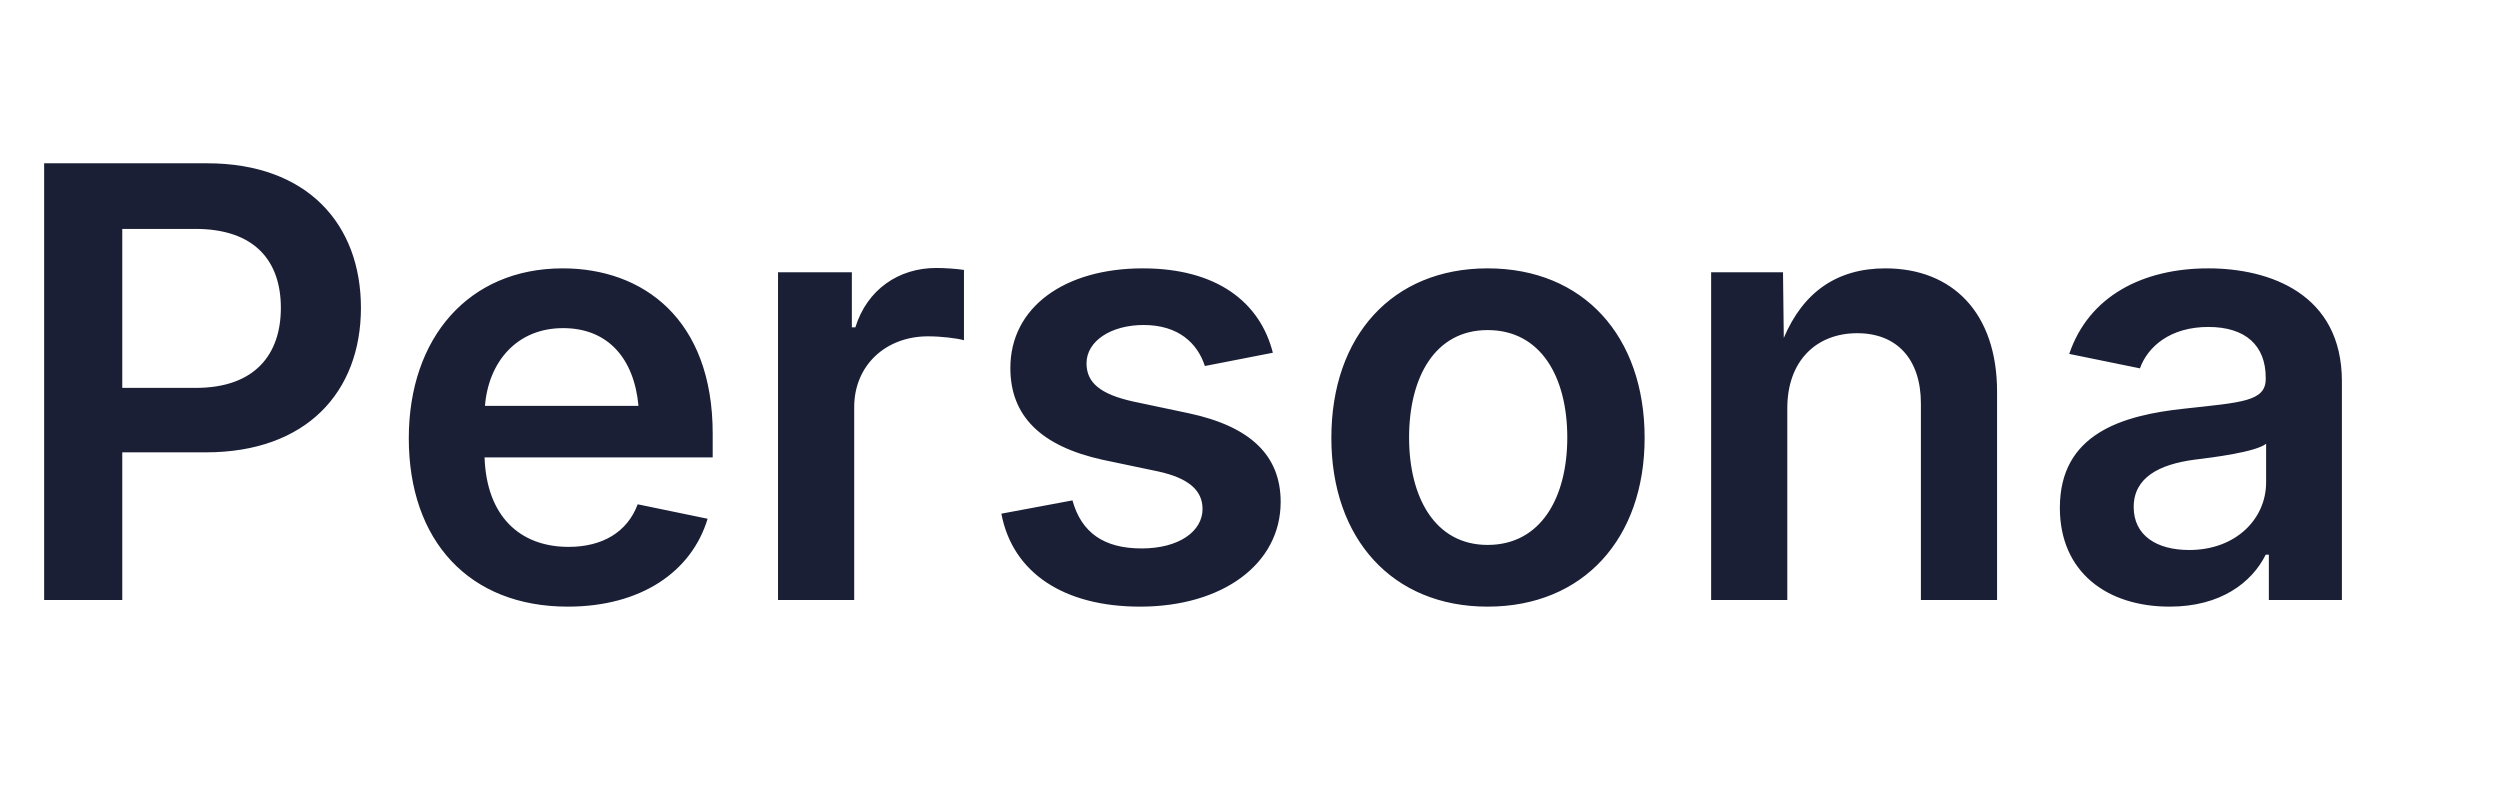
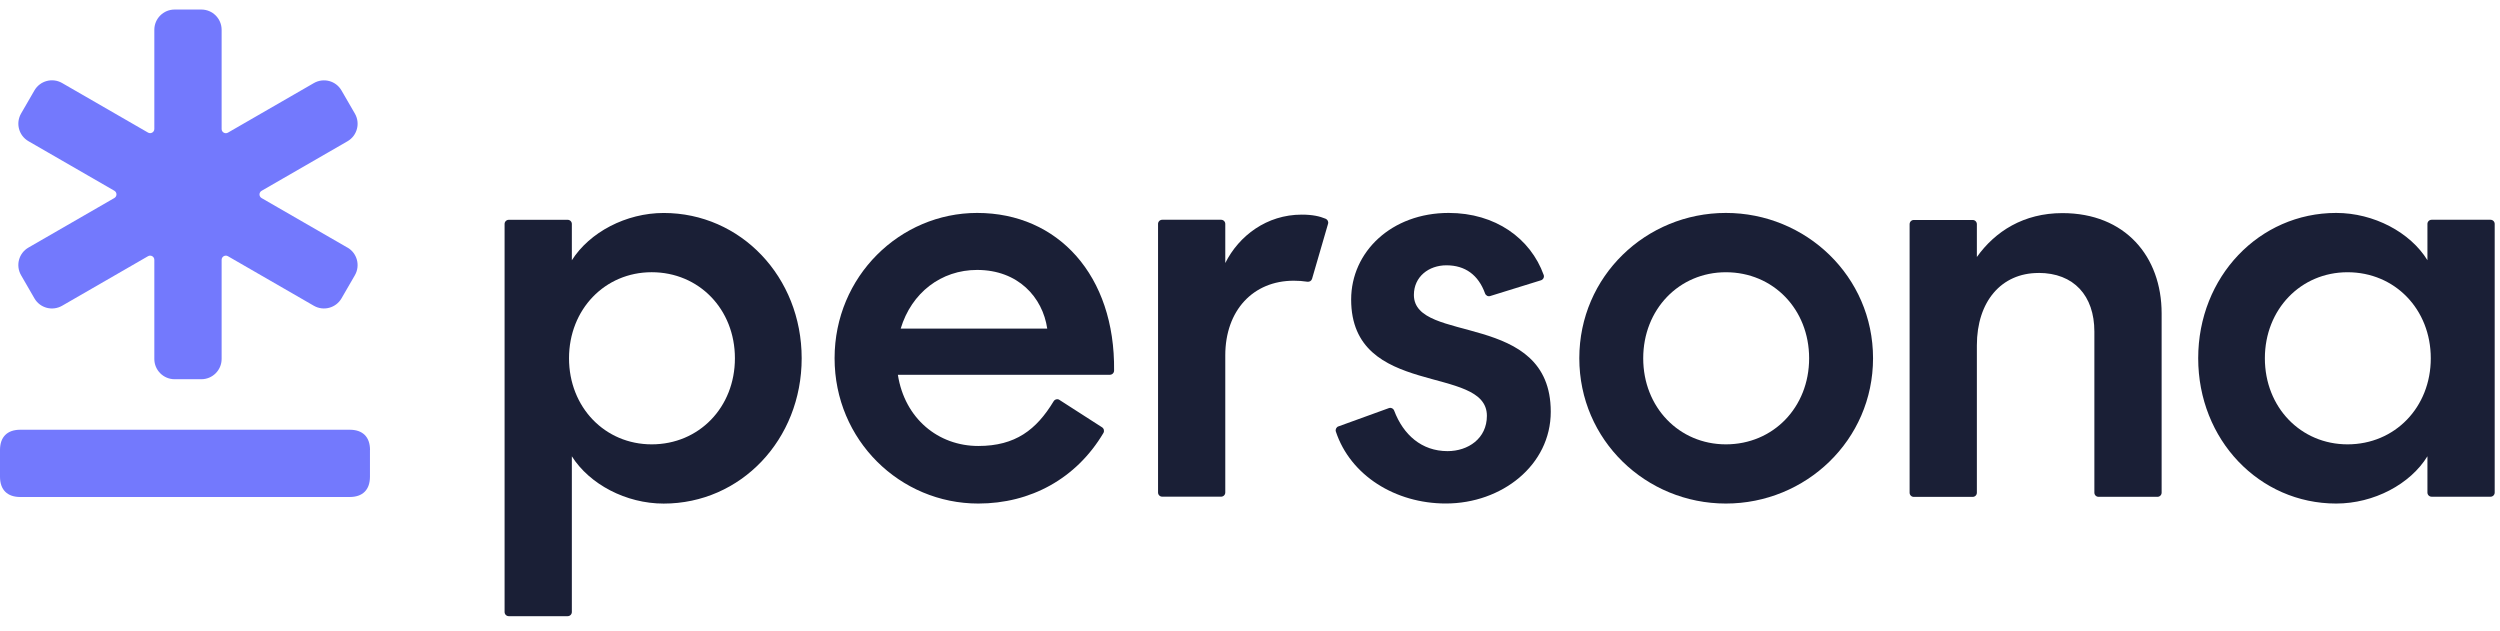
- <svg xmlns="http://www.w3.org/2000/svg" viewBox="0 0 100 32">
-   <text x="0" y="24" font-family="system-ui, -apple-system, sans-serif" font-size="24" font-weight="600" fill="#1A1F36">Persona</text>
+ <svg xmlns="http://www.w3.org/2000/svg" width="115" height="29" viewBox="0 0 115 29" fill="none">
+   <path d="M17.018 20.7V21.93C17.018 22.527 16.686 22.862 16.086 22.862H0.932C0.335 22.862 0 22.529 0 21.93V20.7C0 20.102 0.332 19.768 0.932 19.768H16.089C16.686 19.768 17.021 20.1 17.021 20.7H17.018ZM15.985 11.391L12.034 9.112C11.904 9.037 11.904 8.852 12.034 8.777L15.985 6.498C16.431 6.241 16.582 5.67 16.325 5.226L15.709 4.162C15.452 3.715 14.883 3.565 14.437 3.822L10.486 6.101C10.356 6.176 10.195 6.083 10.195 5.935V1.371C10.195 0.857 9.777 0.439 9.263 0.439H8.031C7.517 0.439 7.099 0.857 7.099 1.371V5.932C7.099 6.08 6.938 6.174 6.808 6.098L2.857 3.819C2.41 3.562 1.842 3.715 1.584 4.159L0.969 5.223C0.712 5.67 0.865 6.238 1.309 6.495L5.26 8.774C5.39 8.85 5.39 9.034 5.26 9.109L1.309 11.388C0.862 11.645 0.712 12.214 0.969 12.66L1.584 13.725C1.842 14.171 2.41 14.322 2.857 14.065L6.808 11.786C6.938 11.71 7.099 11.804 7.099 11.952V16.512C7.099 17.026 7.517 17.444 8.031 17.444H9.263C9.777 17.444 10.195 17.026 10.195 16.512V11.952C10.195 11.804 10.356 11.71 10.486 11.786L14.437 14.065C14.883 14.322 15.452 14.168 15.709 13.725L16.325 12.66C16.582 12.214 16.429 11.645 15.985 11.388V11.391Z" fill="#7379FD" />
+   <path d="M26.305 11.972C27.118 10.687 28.796 9.797 30.529 9.797C34.069 9.797 36.877 12.733 36.877 16.481C36.877 20.229 34.071 23.165 30.529 23.165C28.796 23.165 27.118 22.275 26.305 20.99V28.152C26.305 28.258 26.219 28.344 26.113 28.344H23.404C23.297 28.344 23.211 28.258 23.211 28.152V10.303C23.211 10.197 23.297 10.111 23.404 10.111H26.113C26.219 10.111 26.305 10.197 26.305 10.303V11.972ZM29.978 12.522C27.827 12.522 26.175 14.228 26.175 16.481C26.175 18.737 27.827 20.44 29.978 20.44C32.154 20.44 33.806 18.737 33.806 16.481C33.806 14.225 32.154 12.522 29.978 12.522Z" fill="#1A1F36" />
+   <path d="M48.736 18.397C49.162 18.672 50.282 19.392 50.695 19.656C50.783 19.713 50.809 19.828 50.757 19.918C49.51 22.018 47.404 23.163 45.001 23.163C41.406 23.163 38.391 20.253 38.391 16.479C38.391 12.705 41.406 9.795 44.949 9.795C48.671 9.795 51.3 12.674 51.248 17.047C51.248 17.154 51.16 17.24 51.053 17.24H41.302C41.617 19.259 43.165 20.515 45.001 20.515C46.71 20.515 47.674 19.768 48.466 18.46C48.523 18.366 48.645 18.335 48.736 18.395V18.397ZM41.432 15.116H48.173C47.962 13.676 46.835 12.417 44.947 12.417C43.295 12.417 41.928 13.465 41.432 15.116Z" fill="#1A1F36" />
+   <path d="M61.09 10.296C61.119 10.2 61.07 10.101 60.979 10.062C60.703 9.948 60.381 9.873 59.877 9.873C58.277 9.873 56.992 10.841 56.363 12.1V10.301C56.363 10.195 56.277 10.109 56.171 10.109H53.462C53.355 10.109 53.27 10.195 53.27 10.301V22.655C53.27 22.761 53.355 22.847 53.462 22.847H56.171C56.277 22.847 56.363 22.761 56.363 22.655V16.347C56.363 14.275 57.649 12.913 59.511 12.913C59.729 12.913 59.937 12.928 60.137 12.959C60.236 12.975 60.329 12.918 60.355 12.824C60.503 12.318 60.945 10.794 61.09 10.296Z" fill="#1A1F36" />
+   <path d="M61.566 19.615L63.886 18.774C63.987 18.737 64.096 18.792 64.132 18.89C64.551 19.996 65.392 20.752 66.587 20.752C67.53 20.752 68.397 20.175 68.397 19.127C68.397 16.741 62.153 18.34 62.153 13.779C62.153 11.578 64.016 9.795 66.639 9.795C68.79 9.795 70.403 10.966 71.01 12.648C71.047 12.749 70.987 12.863 70.883 12.894L68.548 13.618C68.449 13.65 68.348 13.595 68.312 13.496C68.003 12.643 67.395 12.204 66.535 12.204C65.722 12.204 65.039 12.728 65.039 13.567C65.039 15.846 71.335 14.275 71.335 18.94C71.335 21.403 69.078 23.161 66.509 23.161C64.189 23.161 62.117 21.873 61.449 19.851C61.418 19.752 61.473 19.646 61.569 19.612L61.566 19.615Z" fill="#1A1F36" />
+   <path d="M79.391 9.795C83.064 9.795 86.16 12.705 86.16 16.479C86.16 20.253 83.064 23.163 79.391 23.163C75.718 23.163 72.648 20.253 72.648 16.479C72.648 12.705 75.718 9.795 79.391 9.795ZM79.391 20.44C81.568 20.44 83.22 18.737 83.22 16.482C83.22 14.226 81.568 12.523 79.391 12.523C77.24 12.523 75.588 14.229 75.588 16.482C75.588 18.737 77.24 20.44 79.391 20.44Z" fill="#1A1F36" />
+   <path d="M93.77 12.557C92.063 12.557 90.936 13.868 90.936 15.885V22.665C90.936 22.771 90.85 22.857 90.744 22.857H88.034C87.928 22.857 87.842 22.771 87.842 22.665V10.312C87.842 10.205 87.928 10.119 88.034 10.119H90.744C90.85 10.119 90.936 10.205 90.936 10.312V11.822C91.775 10.644 93.087 9.803 94.871 9.803C97.757 9.803 99.435 11.796 99.435 14.415V22.662C99.435 22.769 99.349 22.854 99.243 22.854H96.533C96.427 22.854 96.341 22.769 96.341 22.662V15.254C96.341 13.603 95.398 12.554 93.77 12.554V12.557Z" fill="#1A1F36" />
+   <path d="M114.756 10.304V22.657C114.756 22.763 114.67 22.849 114.564 22.849H111.855C111.748 22.849 111.662 22.763 111.662 22.657V20.988C110.875 22.273 109.197 23.163 107.465 23.163C103.925 23.163 101.117 20.227 101.117 16.479C101.117 12.731 103.925 9.795 107.465 9.795C109.197 9.795 110.875 10.688 111.662 11.97V10.301C111.662 10.195 111.748 10.109 111.855 10.109H114.564C114.67 10.109 114.756 10.195 114.756 10.301V10.304ZM107.987 20.44C110.164 20.44 111.816 18.737 111.816 16.482C111.816 14.226 110.164 12.523 107.987 12.523C105.836 12.523 104.184 14.229 104.184 16.482C104.184 18.737 105.836 20.44 107.987 20.44Z" fill="#1A1F36" />
</svg>
